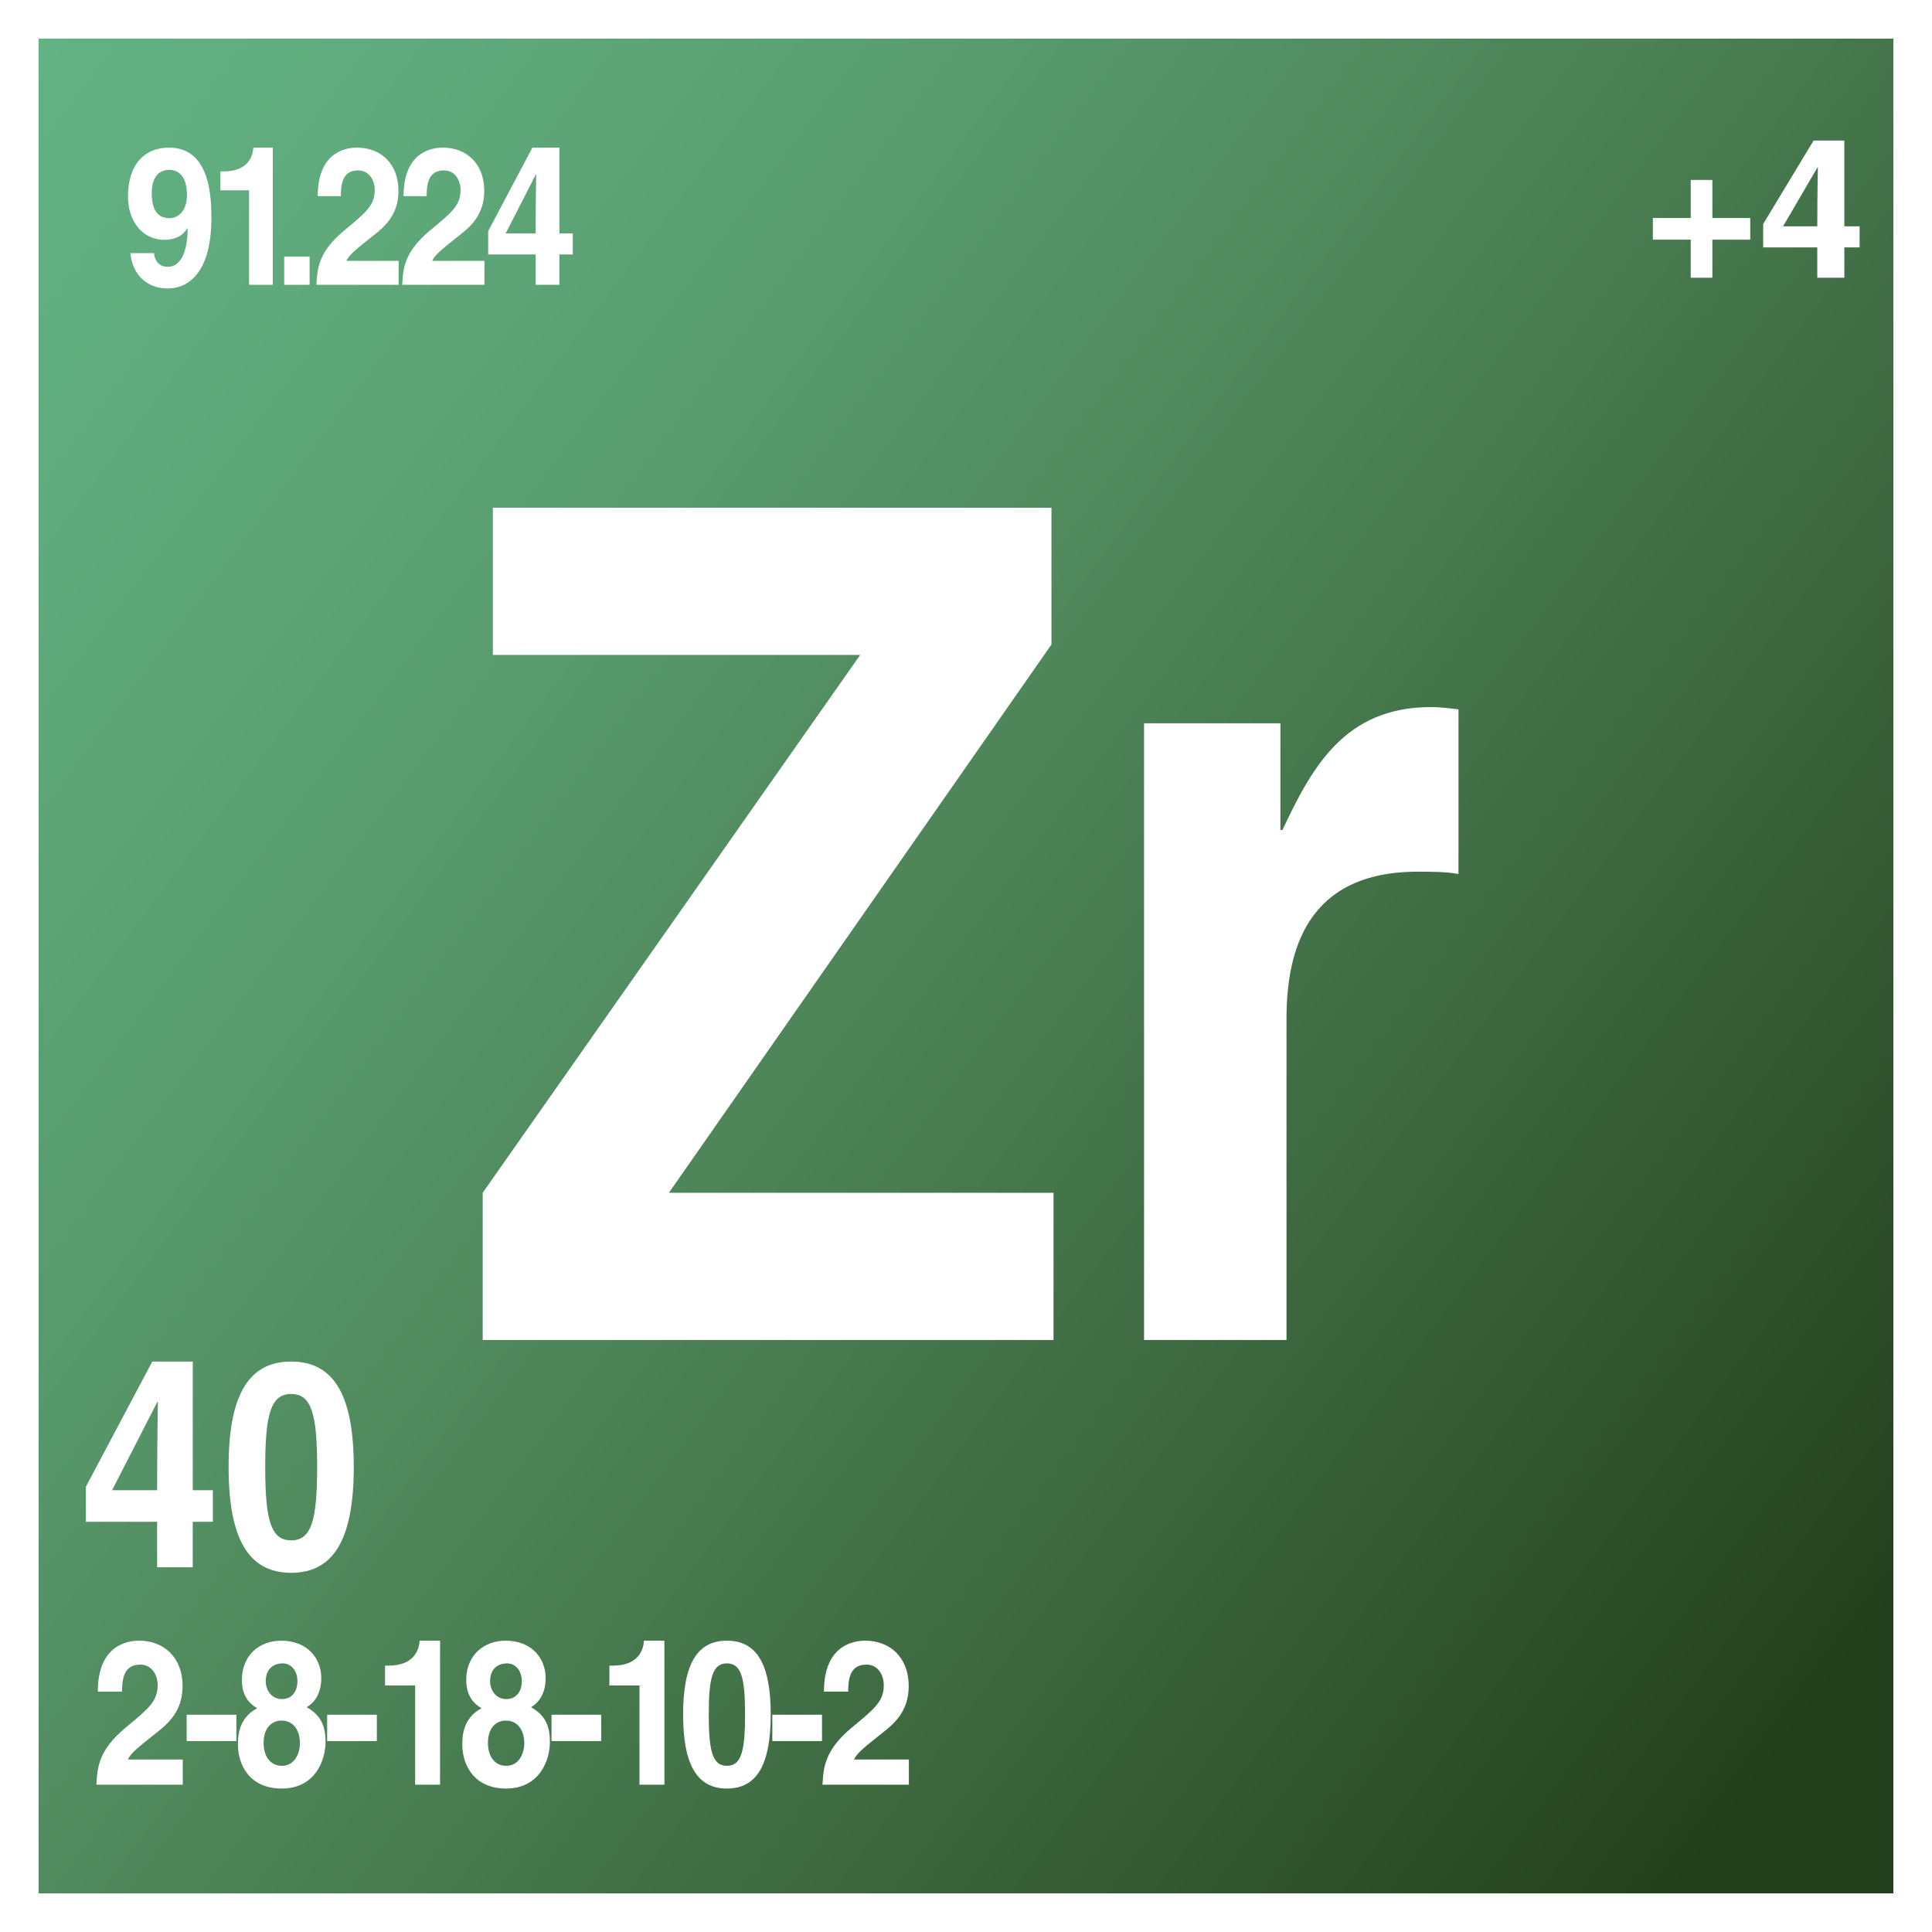
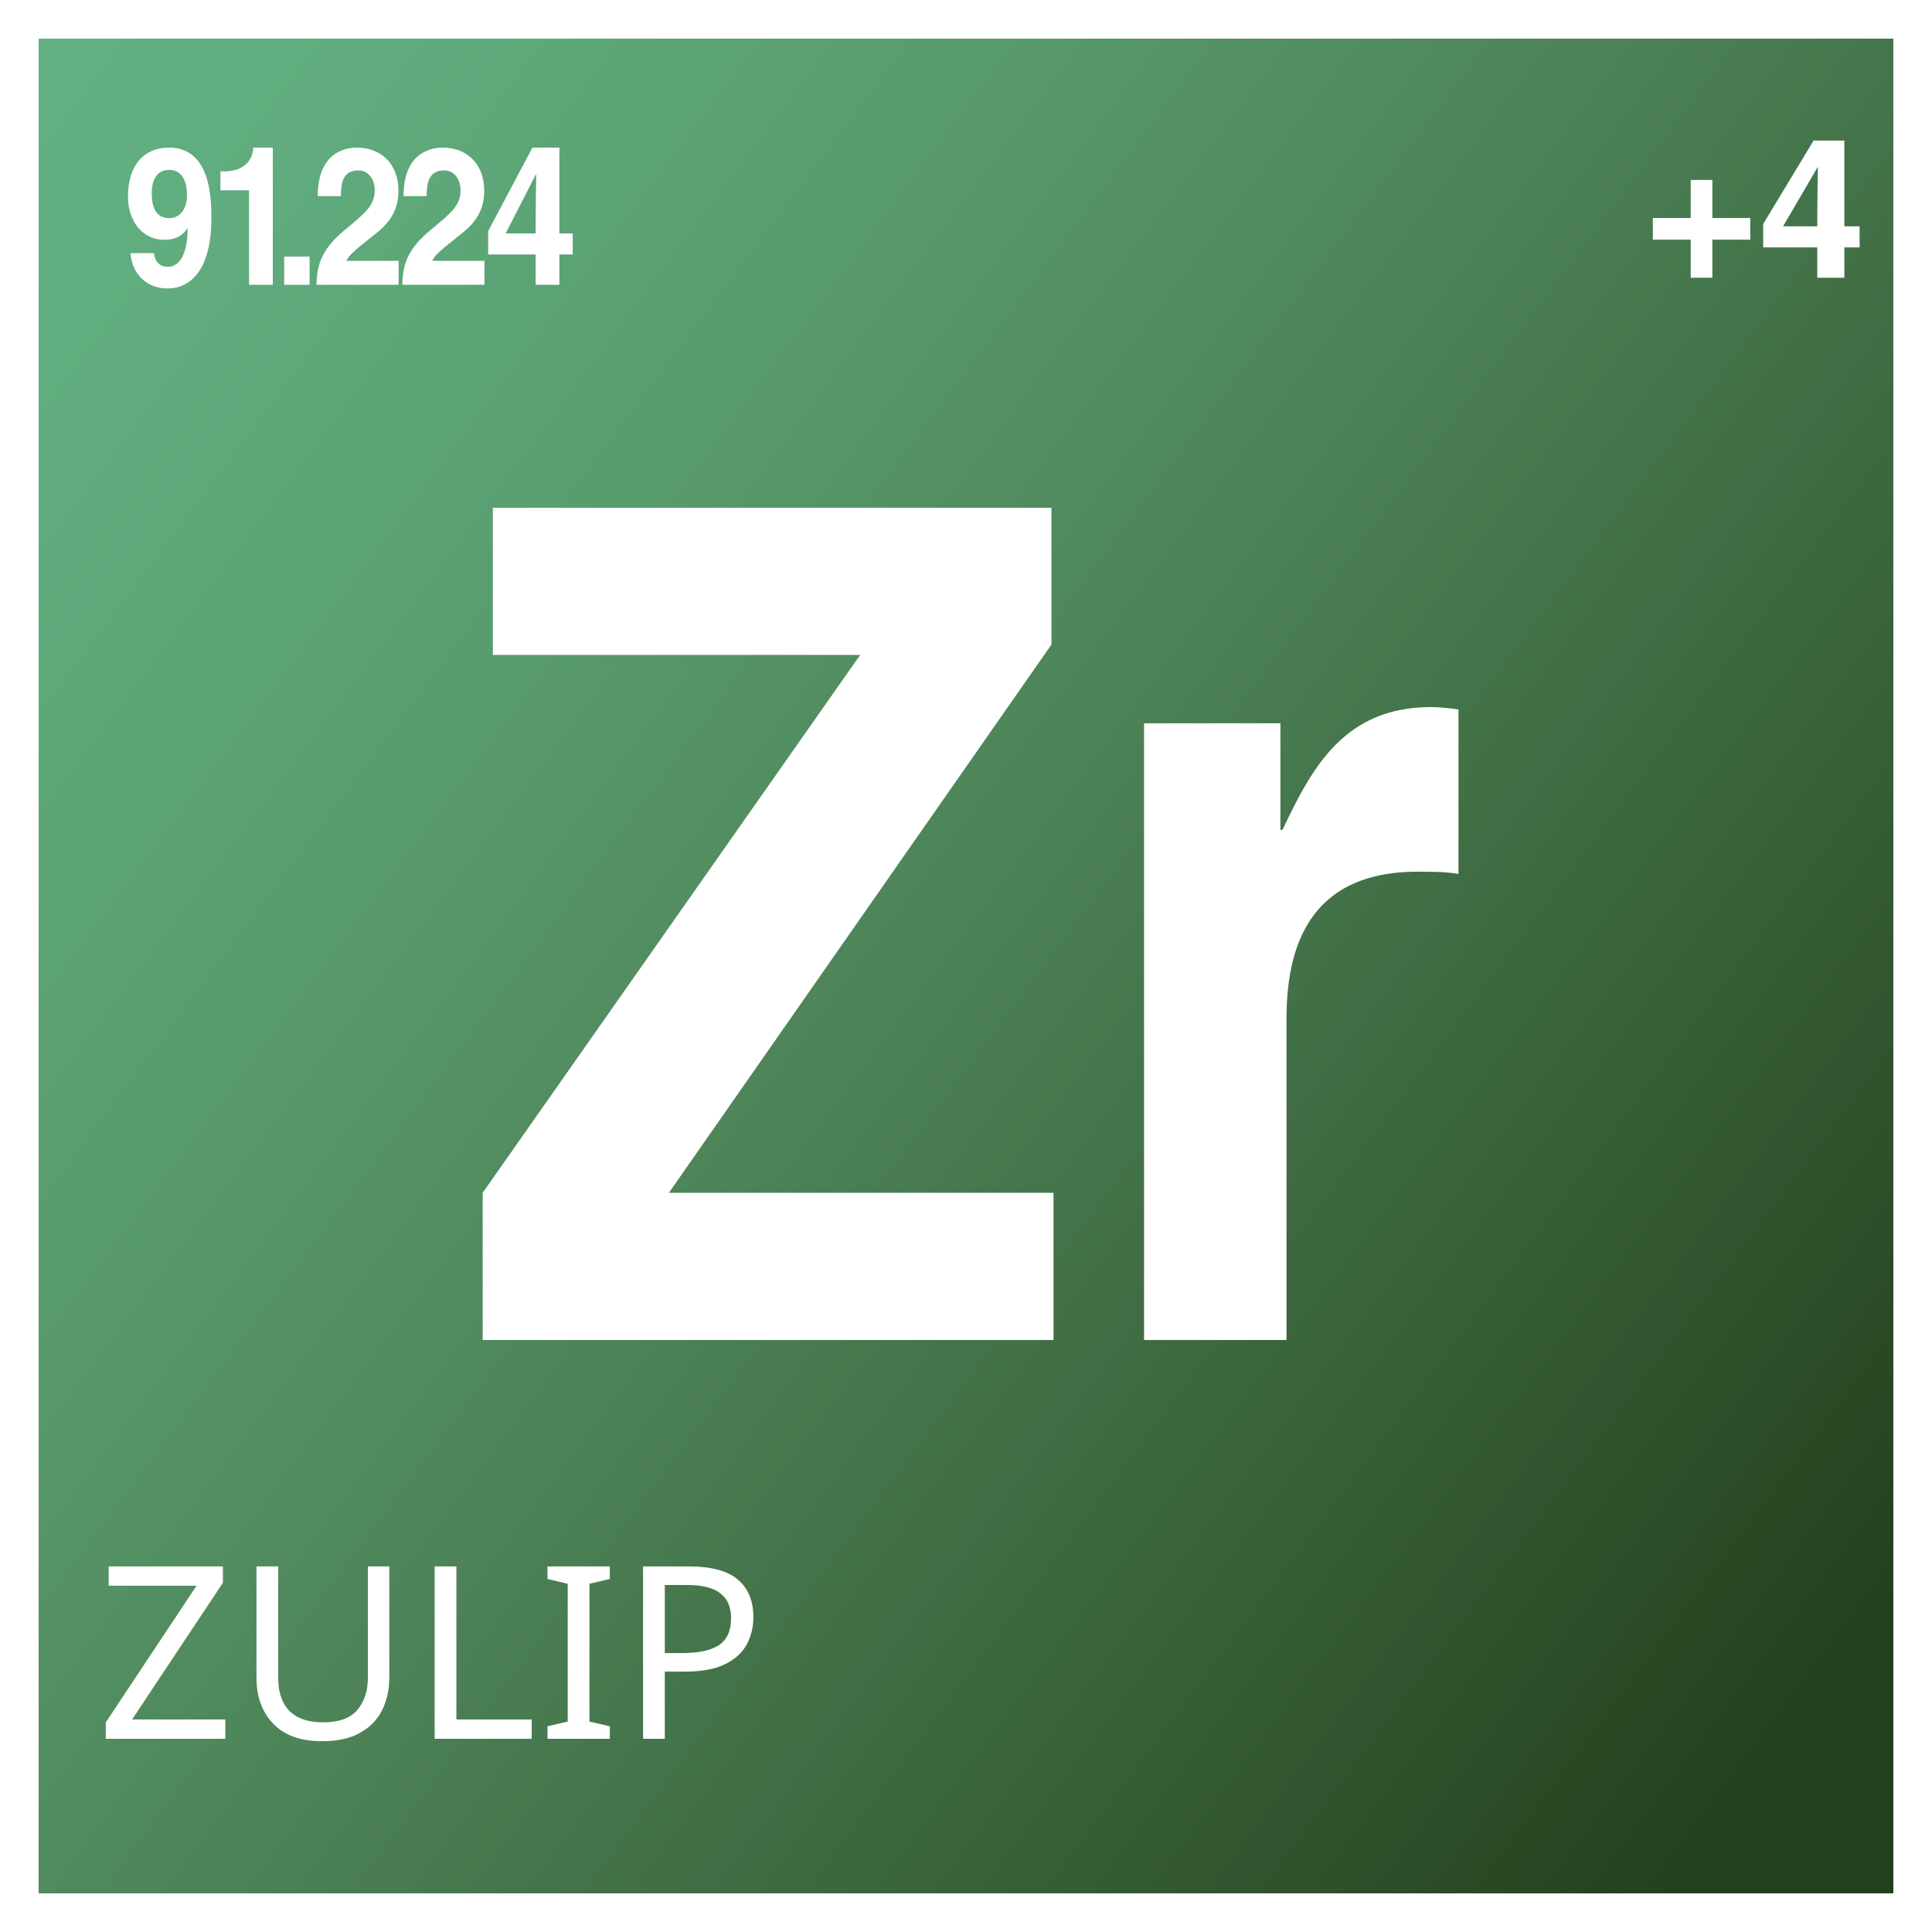
<svg xmlns="http://www.w3.org/2000/svg" version="1.1" x="0px" y="0px" width="200px" height="200px" viewBox="0 0 200 200" enable-background="new 0 0 200 200" xml:space="preserve">
  <g id="Arriere-Plan">
    <rect fill="#FFFFFF" width="200" height="200" />
  </g>
  <g id="Fond">
    <linearGradient id="SVGID_1_" gradientUnits="userSpaceOnUse" x1="-7.222" y1="19.677" x2="193.159" y2="169.789">
      <stop offset="0" style="stop-color:#62B283" />
      <stop offset="0.135" style="stop-color:#5FAA7C" />
      <stop offset="0.317" style="stop-color:#589B6D" />
      <stop offset="0.524" style="stop-color:#4C8256" />
      <stop offset="0.752" style="stop-color:#3A633A" />
      <stop offset="0.993" style="stop-color:#24411D" />
      <stop offset="1" style="stop-color:#23401C" />
    </linearGradient>
    <rect x="4" y="4" fill="url(#SVGID_1_)" width="192" height="192" />
  </g>
  <g id="Texte">
    <g>
      <path fill="#FFFFFF" d="M109.059,138.715H49.968v-15.239l39.078-55.678H51.021V52.559h57.827v14.159l-39.604,56.758h39.815    V138.715z" />
      <path fill="#FFFFFF" d="M118.432,74.877h14.115v11.04h0.211c3.055-6.479,6.424-12.72,15.377-12.72c0.949,0,1.896,0.12,2.846,0.24    v17.039c-1.266-0.24-2.846-0.24-4.215-0.24c-11.48,0-13.588,8.16-13.588,15.24v33.238h-14.746V74.877z" />
    </g>
    <g>
      <path fill="#FFFFFF" d="M175.023,18.628h2.24v3.941h3.922v2.24h-3.922v3.941h-2.24v-3.941h-3.92v-2.24h3.92V18.628z" />
      <path fill="#FFFFFF" d="M192.506,25.609h-1.581v3.141h-2.801v-3.141h-5.601v-2.42l5.221-8.642h3.181v8.882h1.581V25.609z     M188.124,23.429c0-3.44,0.06-5.661,0.06-6.101h-0.039l-3.561,6.101H188.124z" />
    </g>
    <g>
	</g>
    <g>
	</g>
    <g>
-       <path fill="#FFFFFF" d="M22.033,157.536h-2.081v4.71h-3.687v-4.71H8.891v-3.63l6.874-12.959h4.188v13.319h2.081V157.536z     M16.265,154.267c0-5.16,0.079-8.49,0.079-9.149h-0.053l-4.688,9.149H16.265z" />
-       <path fill="#FFFFFF" d="M30.143,140.947c4.398,0,6.479,3.449,6.479,10.919s-2.081,10.95-6.479,10.95    c-4.398,0-6.479-3.48-6.479-10.95S25.744,140.947,30.143,140.947z M30.143,159.456c2.107,0,2.686-2.1,2.686-7.59    c0-5.489-0.579-7.56-2.686-7.56s-2.687,2.07-2.687,7.56C27.456,157.356,28.036,159.456,30.143,159.456z" />
-     </g>
-     <g>
	</g>
    <g>
	</g>
    <g>
	</g>
    <g>
      <path fill="#FFFFFF" d="M15.935,26.203v0.02c0.14,0.98,0.684,1.4,1.438,1.4c1.018,0,2.036-0.98,2.053-3.961l-0.035-0.04    c-0.562,0.96-1.526,1.2-2.369,1.2c-2.387,0-3.773-2.061-3.773-4.441c0-3.48,1.808-5.101,4.247-5.101    c4.317,0,4.387,5.301,4.387,7.302c0,5.501-2.281,7.281-4.527,7.281c-2.123,0-3.649-1.4-3.86-3.661H15.935z M17.549,22.583    c0.86,0,1.807-0.7,1.807-2.381c0-1.62-0.614-2.62-1.877-2.62c-0.632,0-1.772,0.36-1.772,2.4    C15.707,22.123,16.619,22.583,17.549,22.583z" />
      <path fill="#FFFFFF" d="M22.817,17.741h0.351c2.369,0,3.001-1.4,3.054-2.46h2.018v14.203h-2.457v-9.782h-2.965V17.741z" />
      <path fill="#FFFFFF" d="M32.05,29.484h-2.632v-2.92h2.632V29.484z" />
      <path fill="#FFFFFF" d="M32.895,20.302c0-4.621,2.965-5.021,4.071-5.021c2.387,0,4.282,1.601,4.282,4.481    c0,2.44-1.386,3.681-2.597,4.621c-1.649,1.32-2.509,1.96-2.79,2.621h5.405v2.48h-8.511c0.088-1.66,0.193-3.401,2.896-5.641    c2.246-1.86,3.141-2.581,3.141-4.181c0-0.94-0.526-2.021-1.72-2.021c-1.72,0-1.772,1.621-1.79,2.661H32.895z" />
      <path fill="#FFFFFF" d="M41.777,20.302c0-4.621,2.965-5.021,4.071-5.021c2.387,0,4.282,1.601,4.282,4.481    c0,2.44-1.386,3.681-2.597,4.621c-1.649,1.32-2.509,1.96-2.79,2.621h5.405v2.48h-8.511c0.088-1.66,0.193-3.401,2.896-5.641    c2.246-1.86,3.141-2.581,3.141-4.181c0-0.94-0.526-2.021-1.72-2.021c-1.72,0-1.772,1.621-1.79,2.661H41.777z" />
      <path fill="#FFFFFF" d="M59.293,26.343h-1.386v3.141h-2.457v-3.141h-4.914v-2.42l4.58-8.642h2.79v8.882h1.386V26.343z     M55.451,24.163c0-3.44,0.053-5.661,0.053-6.101h-0.035l-3.124,6.101H55.451z" />
    </g>
    <g>
-       <path fill="#FFFFFF" d="M10.127,175.113c0-4.851,3.115-5.271,4.276-5.271c2.507,0,4.497,1.68,4.497,4.703    c0,2.562-1.456,3.863-2.728,4.851c-1.733,1.385-2.636,2.057-2.931,2.75h5.677v2.604H9.979c0.092-1.742,0.203-3.569,3.041-5.921    c2.359-1.952,3.3-2.708,3.3-4.388c0-0.987-0.553-2.121-1.807-2.121c-1.807,0-1.862,1.701-1.88,2.793H10.127z" />
-       <path fill="#FFFFFF" d="M24.468,180.236h-5.143v-2.73h5.143V180.236z" />
-       <path fill="#FFFFFF" d="M29.168,185.148c-3.374,0-4.535-2.498-4.535-4.535c0-0.756,0-2.729,1.991-3.779    c-1.032-0.588-1.585-1.532-1.585-2.918c0-2.541,1.788-4.073,4.073-4.073c2.71,0,4.147,1.827,4.147,3.884    c0,1.281-0.461,2.373-1.512,3.003c1.254,0.714,1.954,1.659,1.954,3.591C33.702,182.209,32.633,185.148,29.168,185.148z     M29.131,178.115c-0.94,0-1.843,0.693-1.843,2.31c0,1.428,0.719,2.372,1.898,2.372c1.346,0,1.862-1.322,1.862-2.352    C31.048,179.396,30.568,178.115,29.131,178.115z M30.79,174.042c0-1.134-0.682-1.848-1.512-1.848c-1.161,0-1.77,0.756-1.77,1.848    c0,0.882,0.571,1.848,1.677,1.848C30.2,175.89,30.79,175.113,30.79,174.042z" />
-       <path fill="#FFFFFF" d="M39.011,180.236h-5.143v-2.73h5.143V180.236z" />
-       <path fill="#FFFFFF" d="M39.859,172.426h0.369c2.488,0,3.152-1.471,3.207-2.583h2.12v14.907h-2.581v-10.268h-3.115V172.426z" />
-       <path fill="#FFFFFF" d="M52.394,185.148c-3.374,0-4.535-2.498-4.535-4.535c0-0.756,0-2.729,1.991-3.779    c-1.032-0.588-1.585-1.532-1.585-2.918c0-2.541,1.788-4.073,4.073-4.073c2.71,0,4.147,1.827,4.147,3.884    c0,1.281-0.461,2.373-1.512,3.003c1.254,0.714,1.954,1.659,1.954,3.591C56.928,182.209,55.858,185.148,52.394,185.148z     M52.356,178.115c-0.94,0-1.843,0.693-1.843,2.31c0,1.428,0.719,2.372,1.898,2.372c1.346,0,1.862-1.322,1.862-2.352    C54.273,179.396,53.794,178.115,52.356,178.115z M54.016,174.042c0-1.134-0.682-1.848-1.512-1.848c-1.161,0-1.77,0.756-1.77,1.848    c0,0.882,0.571,1.848,1.677,1.848C53.426,175.89,54.016,175.113,54.016,174.042z" />
-       <path fill="#FFFFFF" d="M62.236,180.236h-5.143v-2.73h5.143V180.236z" />
-       <path fill="#FFFFFF" d="M63.084,172.426h0.369c2.488,0,3.152-1.471,3.207-2.583h2.12v14.907h-2.581v-10.268h-3.115V172.426z" />
-       <path fill="#FFFFFF" d="M75.25,169.843c3.079,0,4.535,2.415,4.535,7.643s-1.456,7.663-4.535,7.663    c-3.078,0-4.534-2.436-4.534-7.663S72.172,169.843,75.25,169.843z M75.25,182.797c1.475,0,1.88-1.469,1.88-5.312    s-0.406-5.291-1.88-5.291s-1.88,1.448-1.88,5.291S73.775,182.797,75.25,182.797z" />
-       <path fill="#FFFFFF" d="M85.094,180.236h-5.143v-2.73h5.143V180.236z" />
-       <path fill="#FFFFFF" d="M85.296,175.113c0-4.851,3.115-5.271,4.276-5.271c2.507,0,4.498,1.68,4.498,4.703    c0,2.562-1.457,3.863-2.729,4.851c-1.732,1.385-2.636,2.057-2.931,2.75h5.677v2.604h-8.94c0.092-1.742,0.203-3.569,3.042-5.921    c2.359-1.952,3.299-2.708,3.299-4.388c0-0.987-0.553-2.121-1.806-2.121c-1.806,0-1.862,1.701-1.88,2.793H85.296z" />
-     </g>
-     <g>
	</g>
    <g>
	</g>
    <g>
- 	</g>
+       <text x="10" y="180" font-family="sans-serif" font-size="25px" fill="#FFFFFF">ZULIP</text>
+     </g>
    <g>
	</g>
    <g>
	</g>
    <g>
	</g>
  </g>
</svg>
